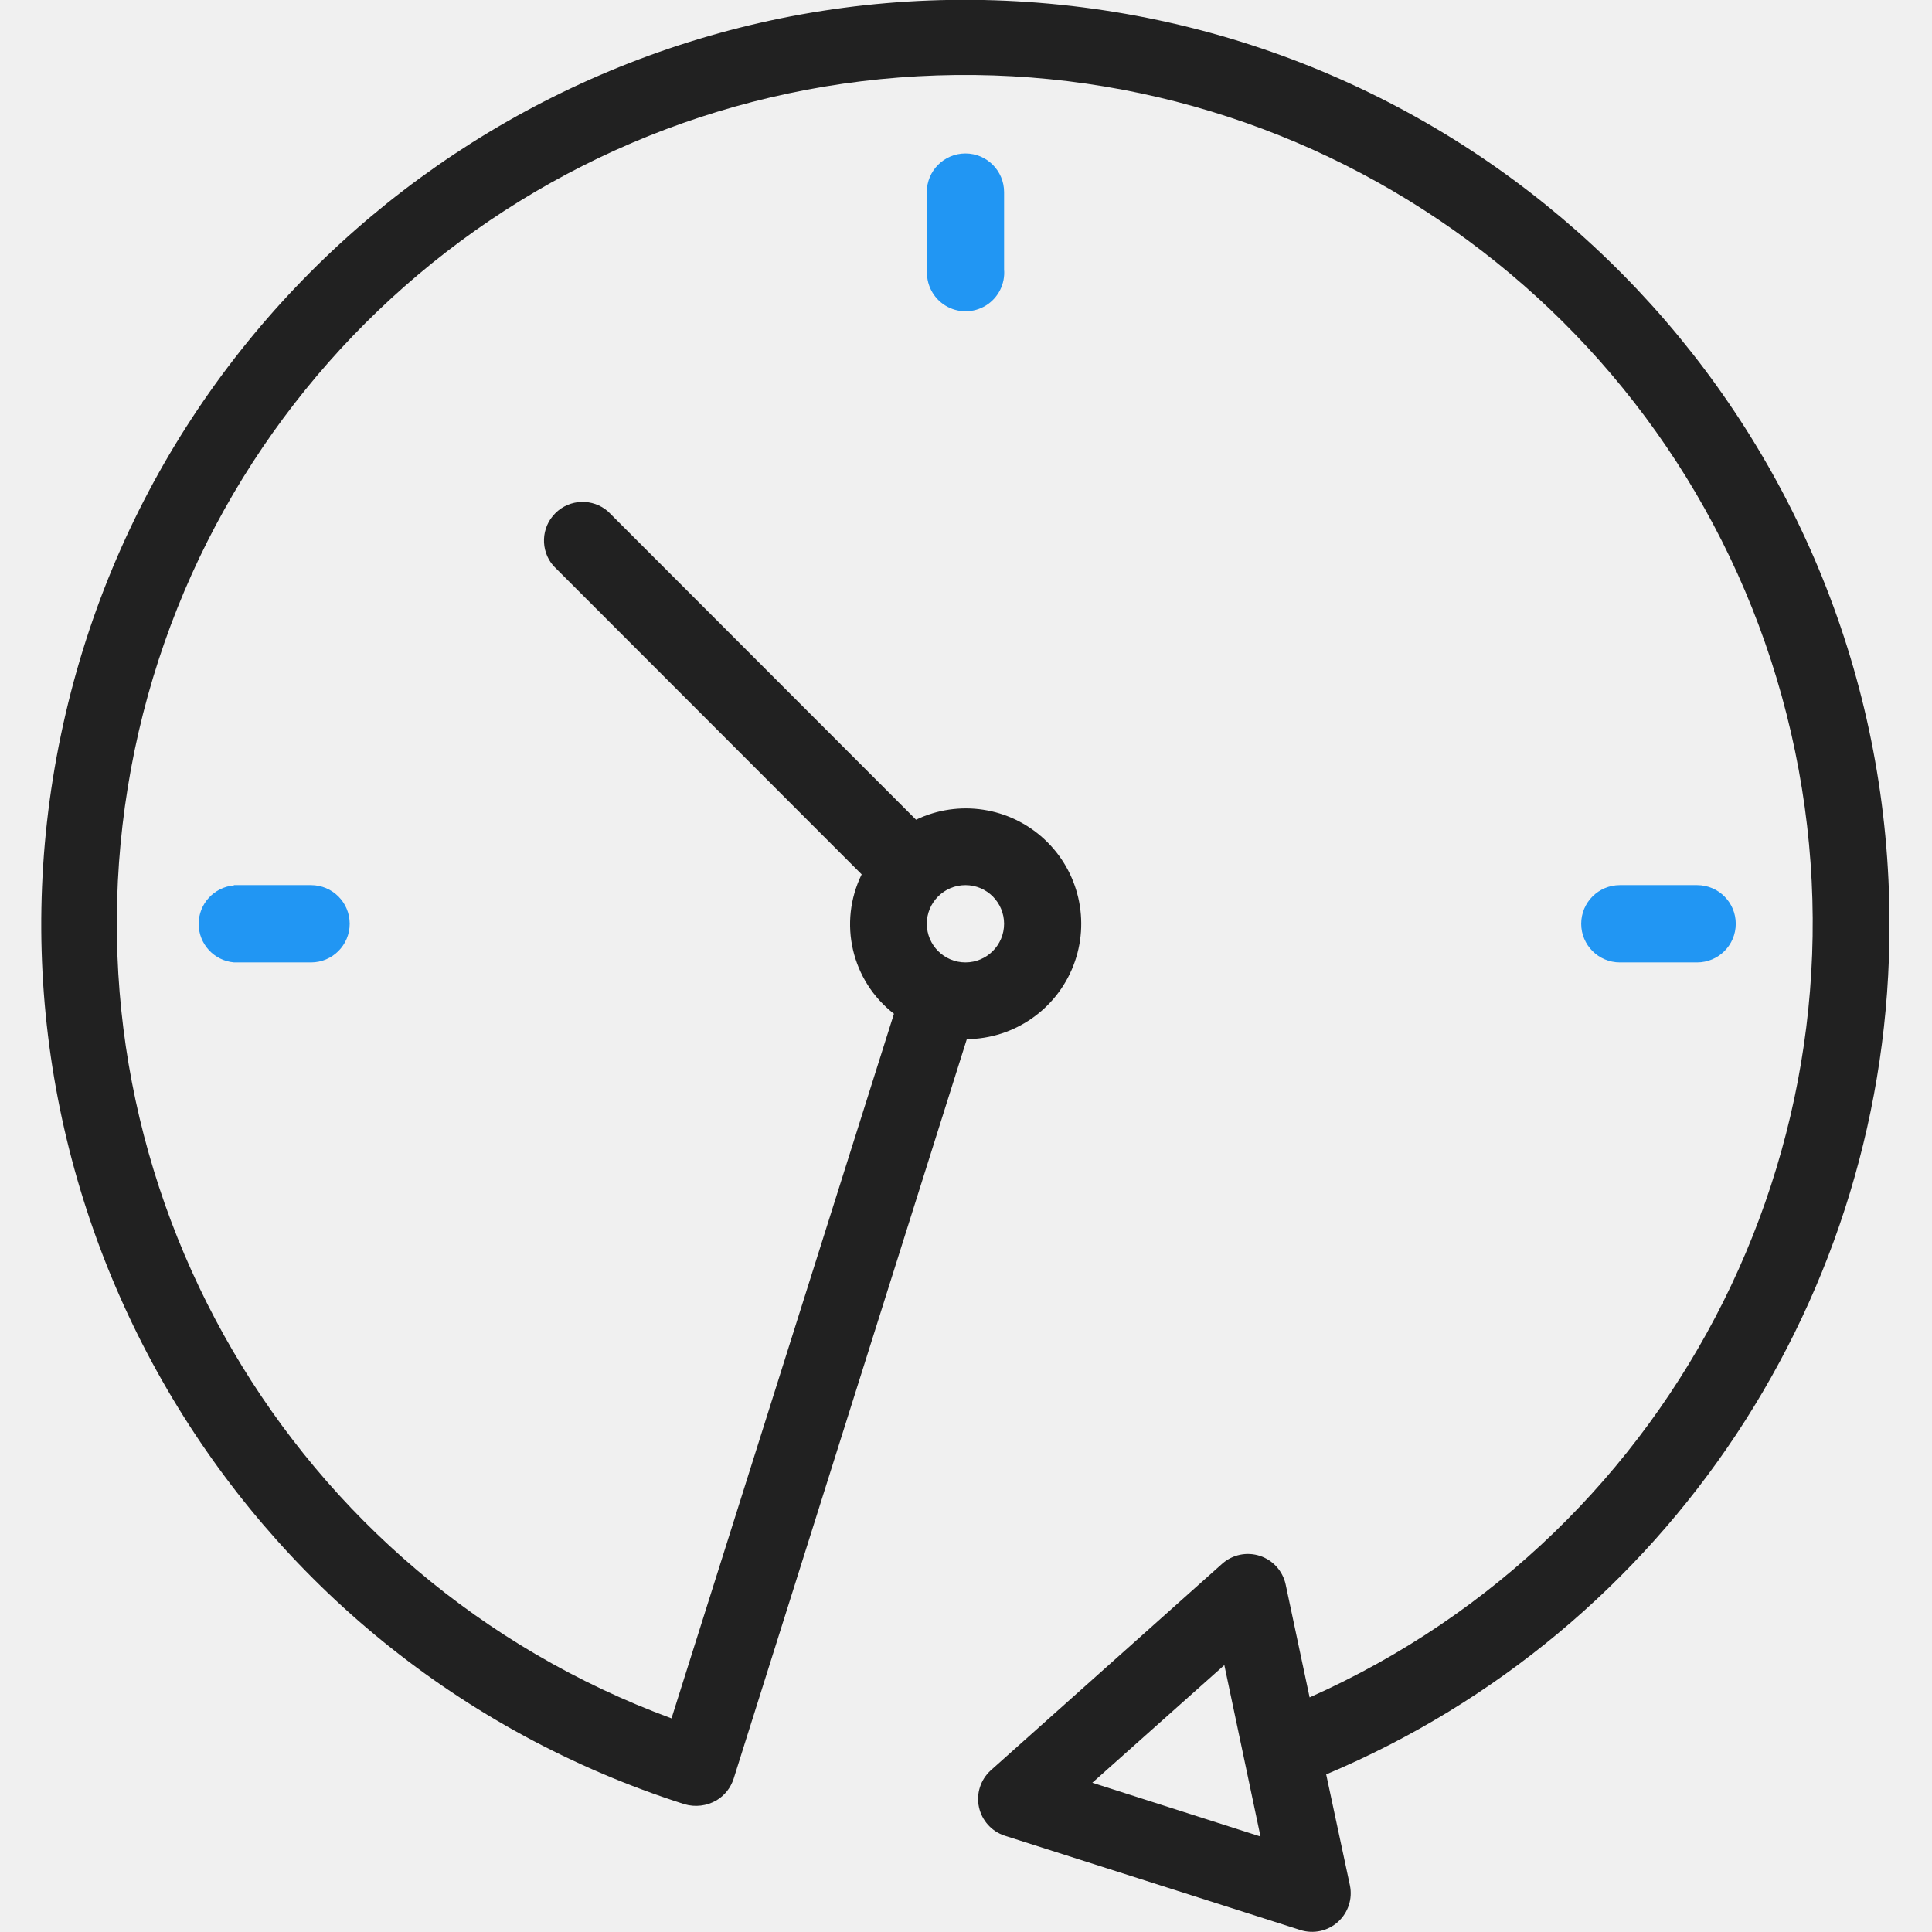
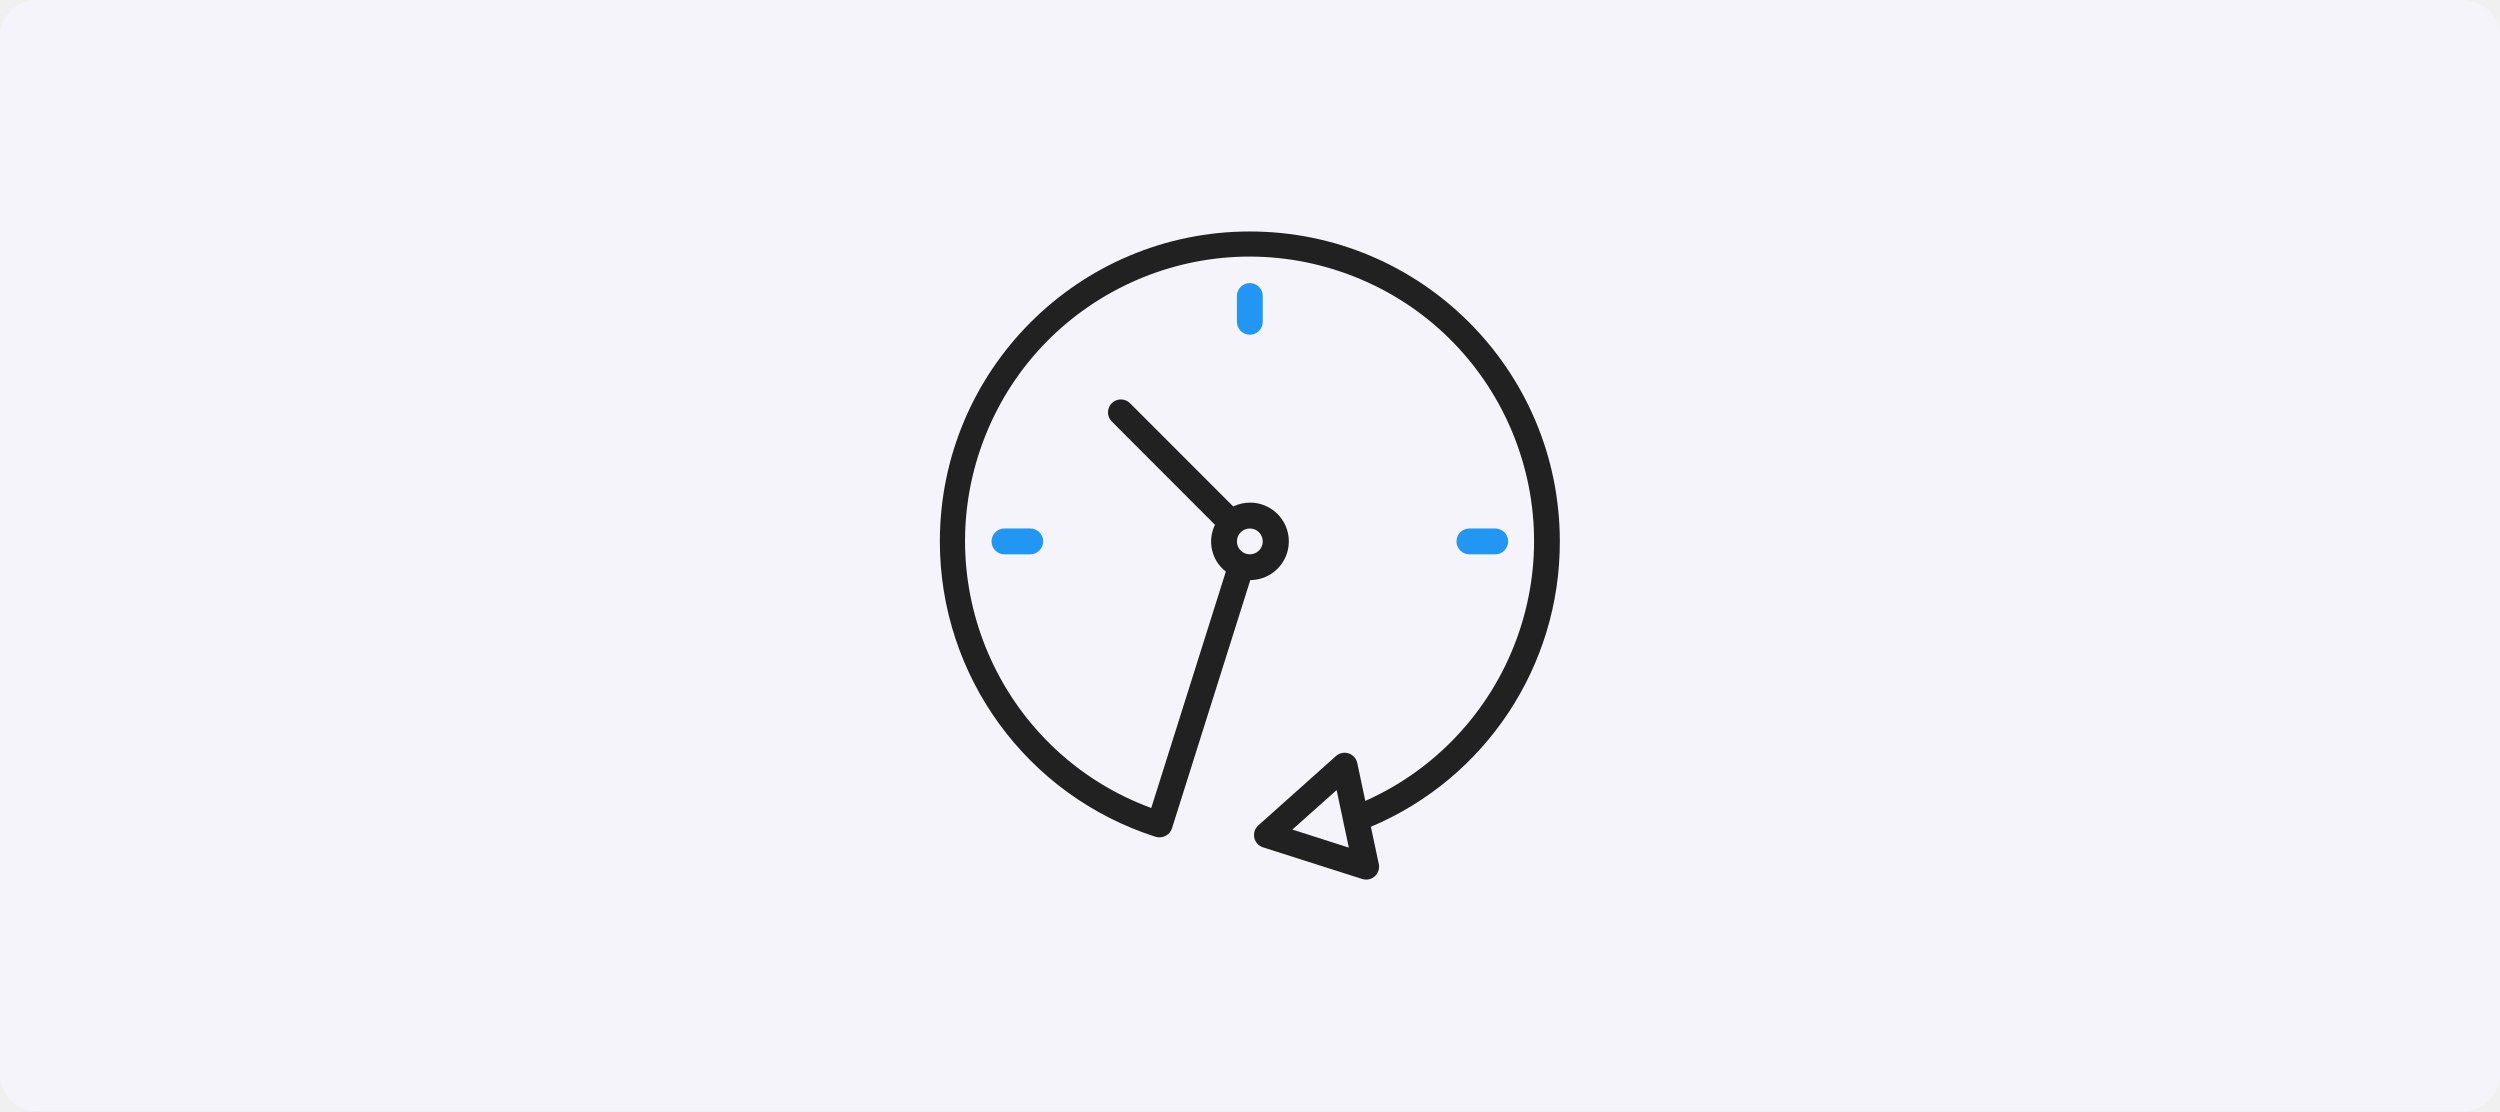
- <svg xmlns="http://www.w3.org/2000/svg" width="70" height="70" fill="none">
-   <g clip-path="url(#a)">
-     <path d="M68.46 33.47a33.48 33.48 0 1 0-43.66 31.9 1.48 1.48 0 0 0 1.16-.14c.3-.18.51-.45.62-.78l8.45-26.8a4.18 4.18 0 1 0-1.84-7.95L22.03 18.53a1.4 1.4 0 0 0-1.98 1.97l11.17 11.18a4.1 4.1 0 0 0 1.17 5.05l-8.06 25.53a30.72 30.72 0 1 1 23.12-.76l-.87-4.1a1.4 1.4 0 0 0-2.29-.75l-8.4 7.5a1.4 1.4 0 0 0 .51 2.36l10.72 3.42a1.4 1.4 0 0 0 1.79-1.62l-.86-4.02a33.37 33.37 0 0 0 20.41-30.82Zm-33.48-1.4a1.4 1.4 0 1 1 0 2.8 1.4 1.4 0 0 1 0-2.8Zm4.6 32.52 4.78-4.26 1.31 6.21-6.1-1.95Z" fill="#212121" />
-     <path d="M33.59 6.97v2.79a1.4 1.4 0 1 0 2.79 0v-2.8a1.4 1.4 0 0 0-2.8 0ZM8.48 32.08a1.4 1.4 0 0 0 0 2.79h2.79a1.4 1.4 0 1 0 0-2.8h-2.8Zm53.01 2.79a1.4 1.4 0 1 0 0-2.8h-2.8a1.4 1.4 0 0 0 0 2.8h2.8Z" fill="#2196F3" />
+ <svg xmlns="http://www.w3.org/2000/svg" width="270" height="120" viewBox="0 0 270 120" fill="none">
+   <rect width="270" height="120" rx="4" fill="#F5F4FA" />
+   <g clip-path="url(#clip0_1_342)">
+     <path d="M168.461 58.471C168.458 39.982 153.466 24.996 134.975 25C116.486 25.004 101.5 39.996 101.504 58.486C101.507 73.05 110.925 85.941 124.8 90.371C124.932 90.413 125.07 90.434 125.208 90.434C125.472 90.433 125.73 90.363 125.957 90.229C126.253 90.054 126.473 89.776 126.577 89.449L135.032 62.652C137.343 62.64 139.207 60.757 139.194 58.446C139.183 56.135 137.3 54.271 134.988 54.282C134.367 54.285 133.753 54.428 133.194 54.701L122.025 43.53C121.471 42.995 120.588 43.011 120.053 43.564C119.53 44.105 119.53 44.962 120.053 45.503L131.216 56.679C130.36 58.428 130.849 60.538 132.39 61.73L124.334 87.265C108.414 81.4 100.262 63.74 106.126 47.82C111.991 31.9 129.65 23.748 145.571 29.613C161.491 35.477 169.643 53.137 163.778 69.057C160.913 76.835 155.026 83.125 147.455 86.499L146.584 82.399C146.425 81.645 145.684 81.164 144.931 81.323C144.693 81.374 144.473 81.486 144.291 81.647L135.898 89.141C135.322 89.653 135.271 90.535 135.783 91.111C135.95 91.297 136.164 91.436 136.403 91.513L147.119 94.933C147.852 95.168 148.638 94.765 148.873 94.031C148.948 93.799 148.96 93.553 148.91 93.314L148.055 89.291C160.445 84.068 168.49 71.918 168.461 58.471ZM134.983 57.077C135.753 57.077 136.378 57.701 136.378 58.471C136.378 59.242 135.753 59.867 134.983 59.867C134.212 59.867 133.588 59.242 133.588 58.471C133.588 57.701 134.212 57.077 134.983 57.077ZM139.577 89.592L144.355 85.33L145.674 91.543L139.577 89.592Z" fill="#212121" />
+     <path d="M133.588 31.967V34.757C133.588 35.528 134.212 36.152 134.983 36.152C135.753 36.152 136.378 35.528 136.378 34.757V31.967C136.378 31.197 135.753 30.572 134.983 30.572C134.212 30.572 133.588 31.197 133.588 31.967Z" fill="#2196F3" />
+     <path d="M108.479 57.077C107.708 57.077 107.084 57.701 107.084 58.471C107.084 59.242 107.708 59.867 108.479 59.867H111.269C112.039 59.867 112.664 59.242 112.664 58.471C112.664 57.701 112.039 57.077 111.269 57.077H108.479Z" fill="#2196F3" />
+     <path d="M161.487 59.867C162.257 59.867 162.882 59.242 162.882 58.471C162.882 57.701 162.257 57.077 161.487 57.077H158.697C157.927 57.077 157.302 57.701 157.302 58.471C157.302 59.242 157.927 59.867 158.697 59.867H161.487Z" fill="#2196F3" />
  </g>
  <defs>
-     <clipPath id="a">
-       <path fill="#fff" d="M0 0h70v70H0z" />
+     <clipPath id="clip0_1_342">
+       <rect width="70" height="70" fill="white" transform="translate(100 25)" />
    </clipPath>
  </defs>
</svg>
